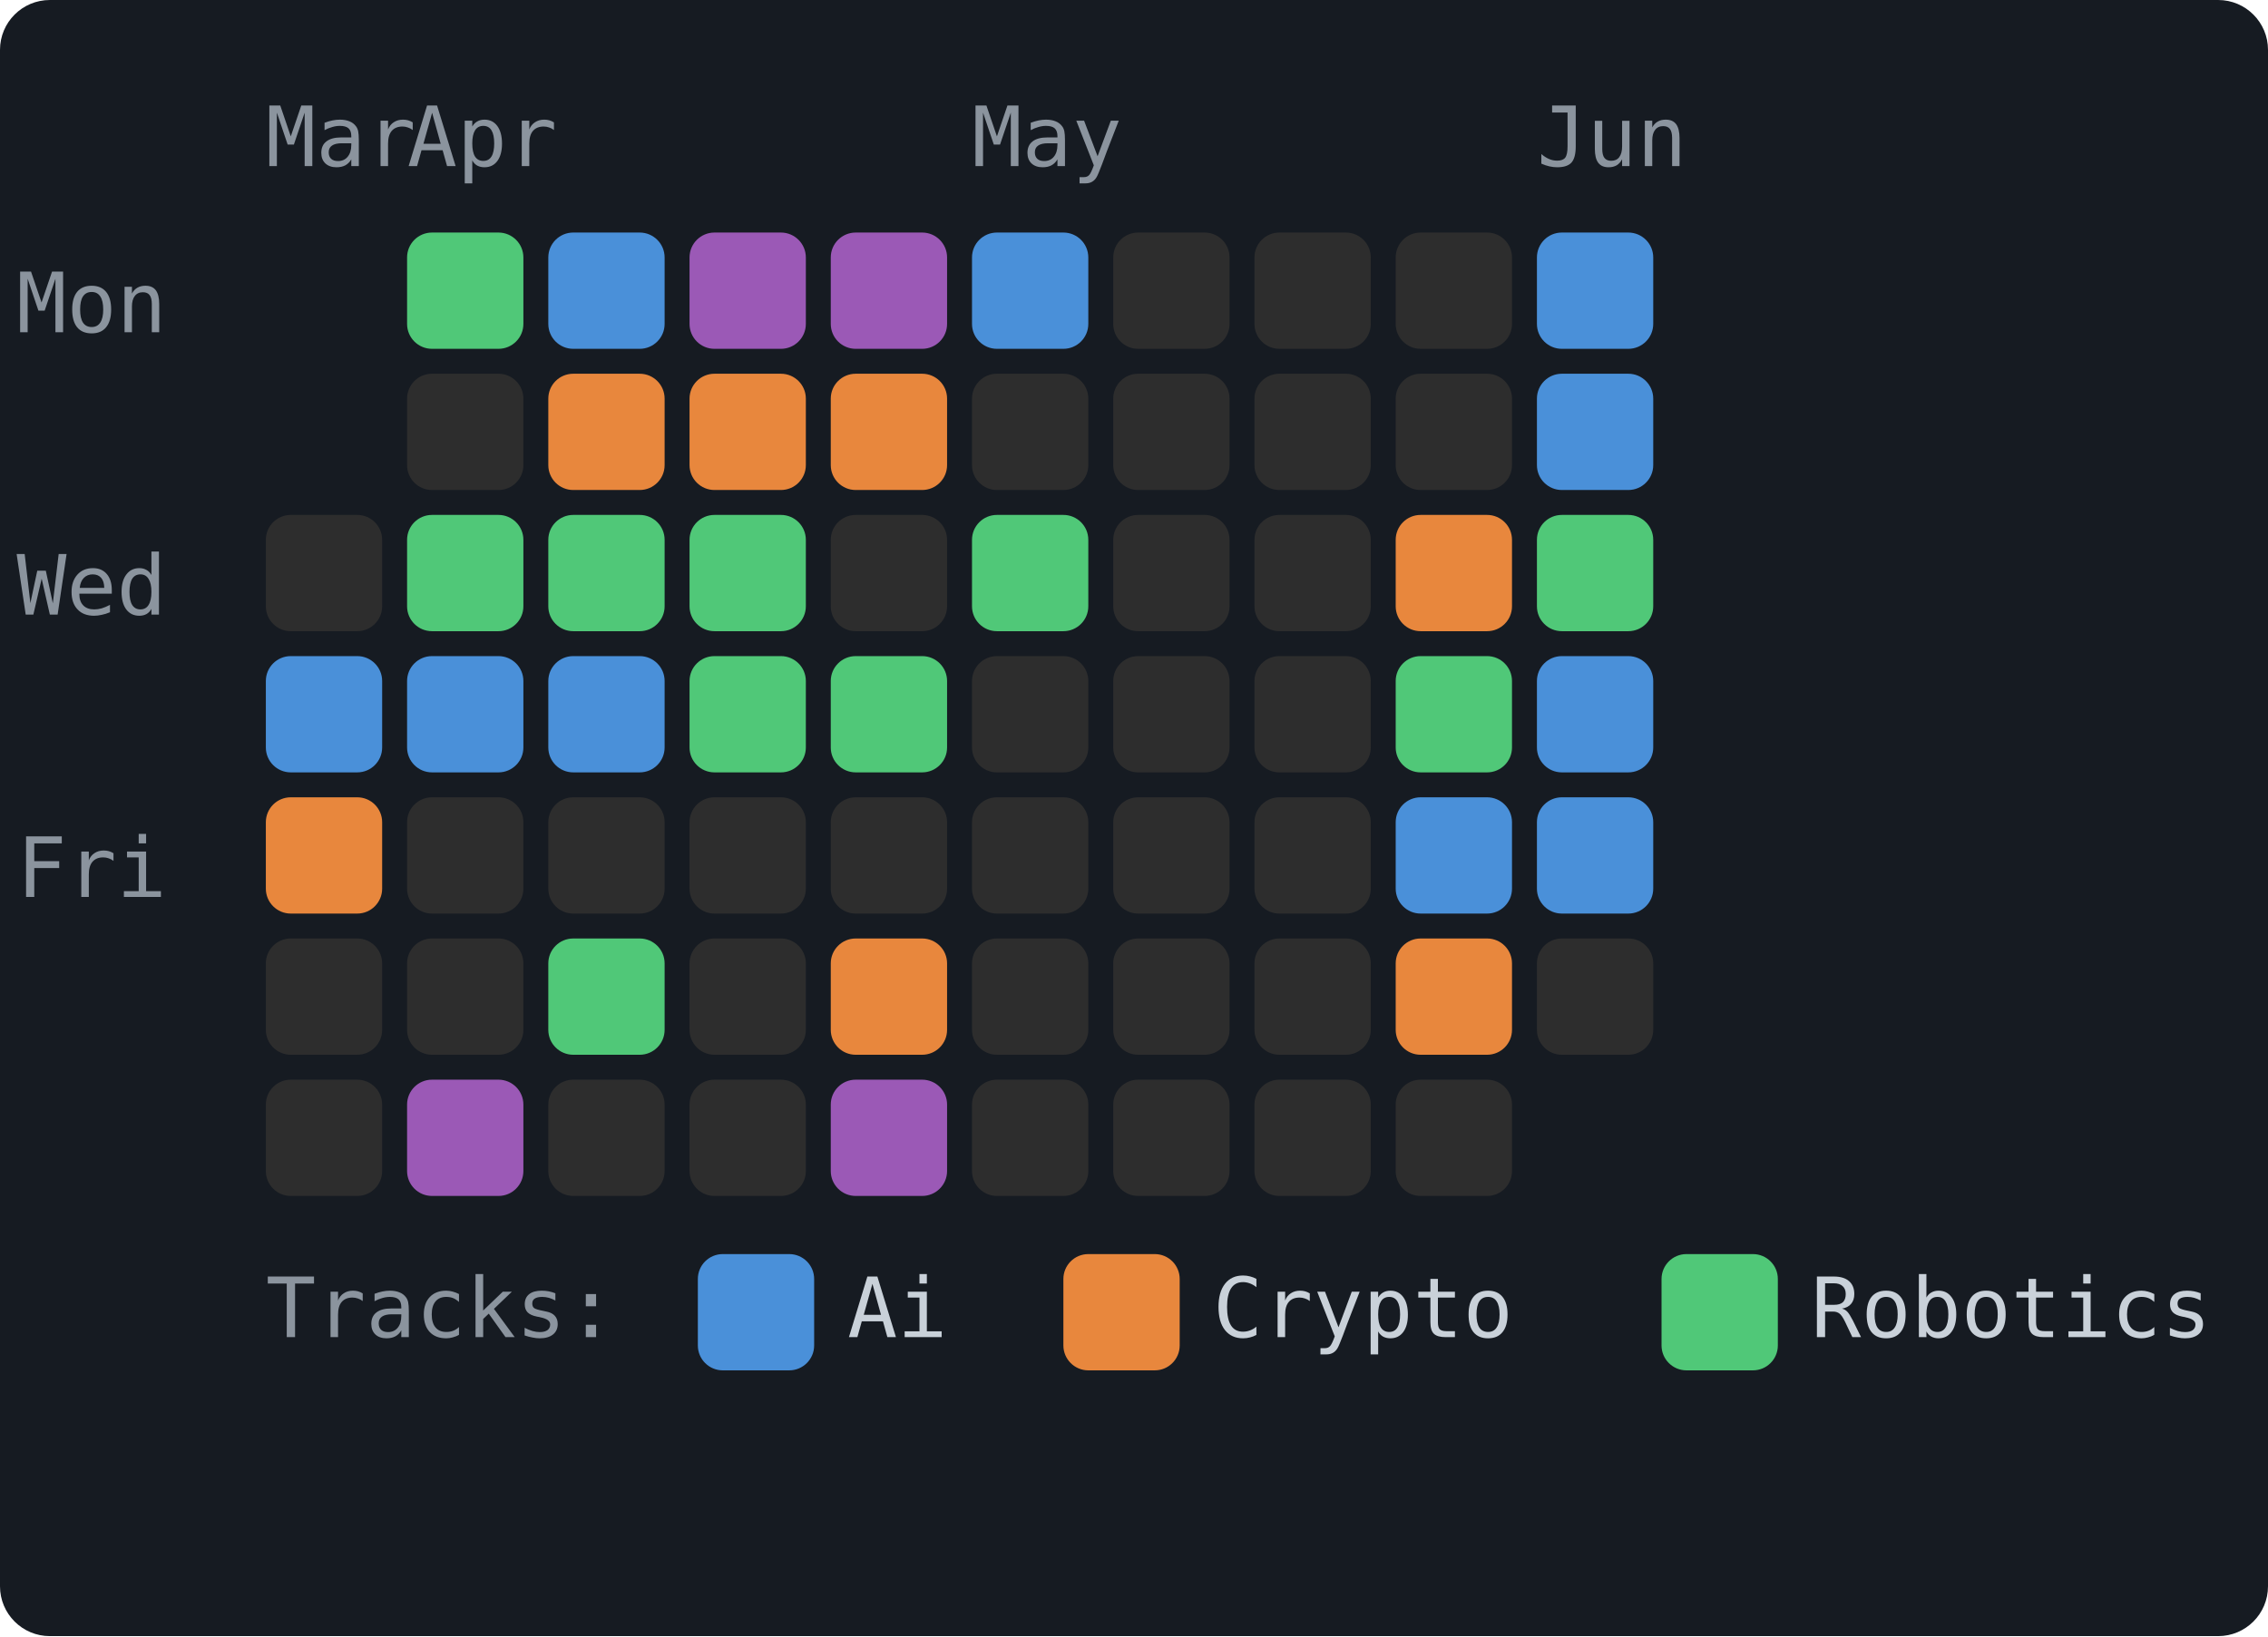
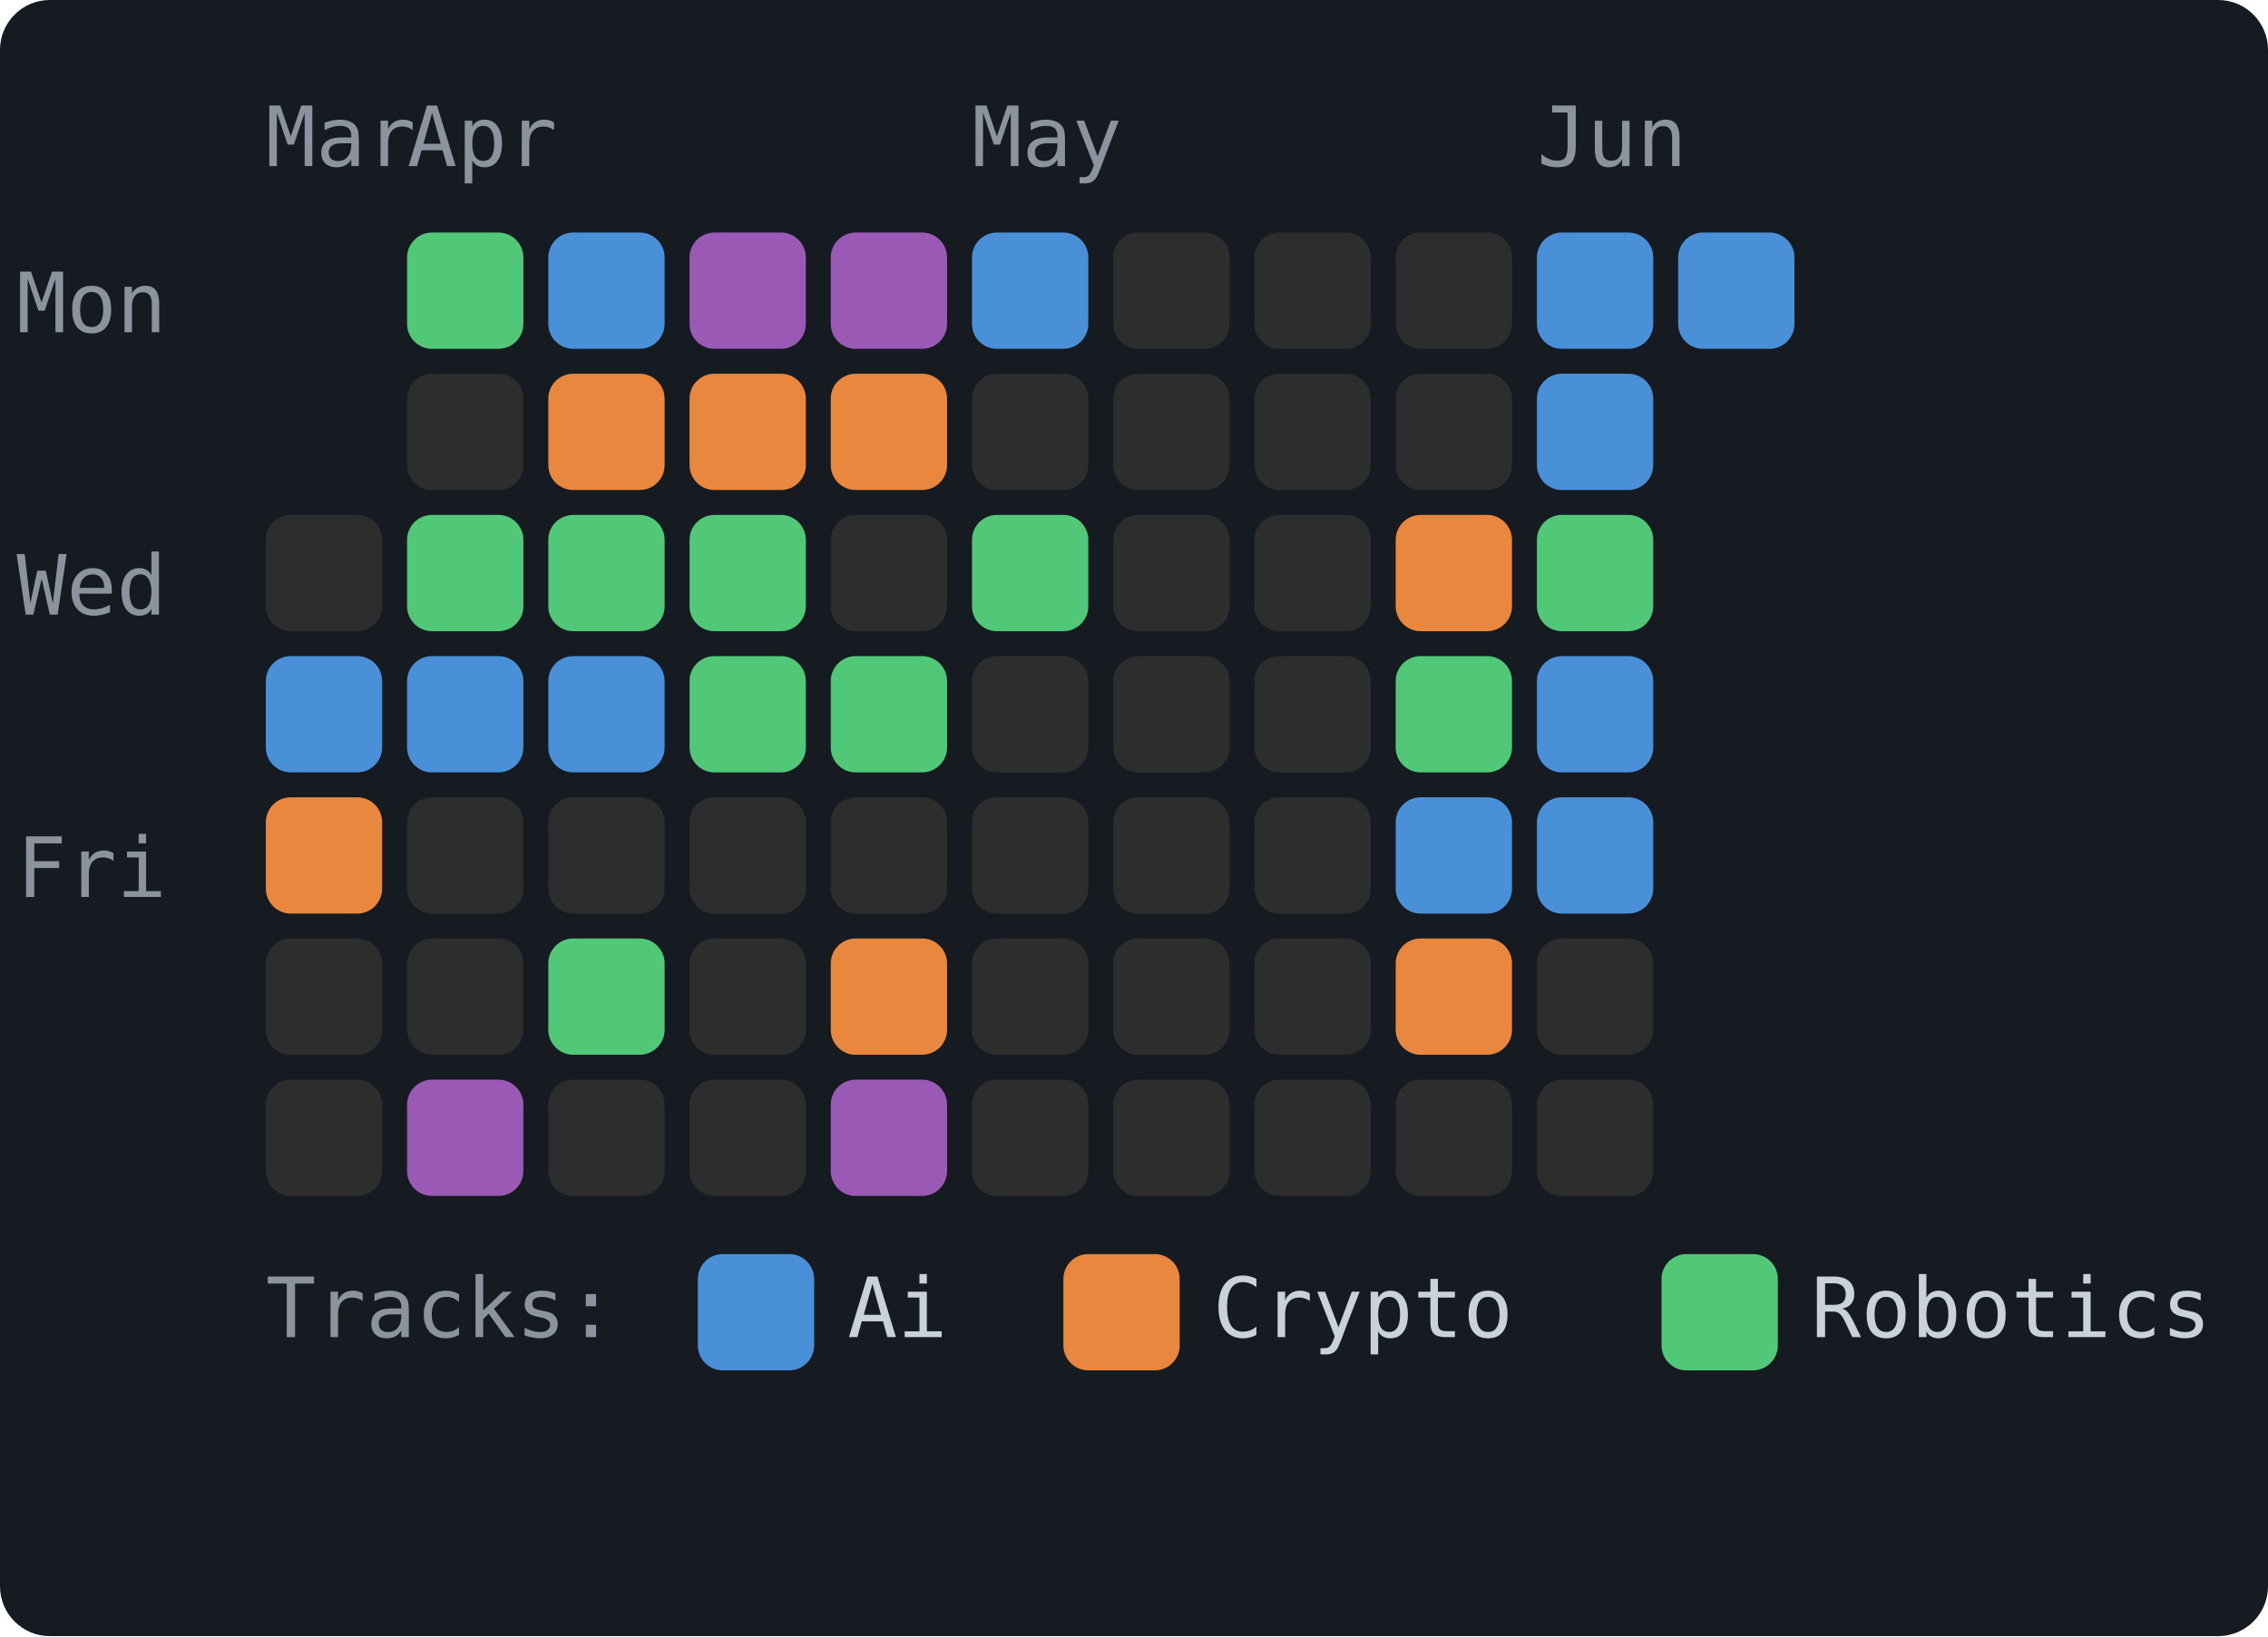
<svg xmlns="http://www.w3.org/2000/svg" width="273" height="197" viewBox="0 0 273 197">
  <rect width="273" height="197" fill="#161B22" rx="6" />
  <text x="2" y="40" fill="#8B949E" font-family="monospace" font-size="10">Mon</text>
  <text x="2" y="74" fill="#8B949E" font-family="monospace" font-size="10">Wed</text>
  <text x="2" y="108" fill="#8B949E" font-family="monospace" font-size="10">Fri</text>
  <text x="32" y="20" fill="#8B949E" font-family="monospace" font-size="10">Mar</text>
  <text x="49" y="20" fill="#8B949E" font-family="monospace" font-size="10">Apr</text>
  <text x="117" y="20" fill="#8B949E" font-family="monospace" font-size="10">May</text>
  <text x="185" y="20" fill="#8B949E" font-family="monospace" font-size="10">Jun</text>
  <rect x="32" y="62" width="14" height="14" rx="3" fill="#2D2D2D" />
  <rect x="32" y="79" width="14" height="14" rx="3" fill="#4A90D9" />
  <rect x="32" y="96" width="14" height="14" rx="3" fill="#E8873D" />
  <rect x="32" y="113" width="14" height="14" rx="3" fill="#2D2D2D" />
  <rect x="32" y="130" width="14" height="14" rx="3" fill="#2D2D2D" />
  <rect x="49" y="28" width="14" height="14" rx="3" fill="#50C878" />
  <rect x="49" y="45" width="14" height="14" rx="3" fill="#2D2D2D" />
  <rect x="49" y="62" width="14" height="14" rx="3" fill="#50C878" />
  <rect x="49" y="79" width="14" height="14" rx="3" fill="#4A90D9" />
  <rect x="49" y="96" width="14" height="14" rx="3" fill="#2D2D2D" />
  <rect x="49" y="113" width="14" height="14" rx="3" fill="#2D2D2D" />
  <rect x="49" y="130" width="14" height="14" rx="3" fill="#9B59B6" />
  <rect x="66" y="28" width="14" height="14" rx="3" fill="#4A90D9" />
  <rect x="66" y="45" width="14" height="14" rx="3" fill="#E8873D" />
  <rect x="66" y="62" width="14" height="14" rx="3" fill="#50C878" />
  <rect x="66" y="79" width="14" height="14" rx="3" fill="#4A90D9" />
  <rect x="66" y="96" width="14" height="14" rx="3" fill="#2D2D2D" />
  <rect x="66" y="113" width="14" height="14" rx="3" fill="#50C878" />
  <rect x="66" y="130" width="14" height="14" rx="3" fill="#2D2D2D" />
  <rect x="83" y="28" width="14" height="14" rx="3" fill="#9B59B6" />
  <rect x="83" y="45" width="14" height="14" rx="3" fill="#E8873D" />
  <rect x="83" y="62" width="14" height="14" rx="3" fill="#50C878" />
  <rect x="83" y="79" width="14" height="14" rx="3" fill="#50C878" />
  <rect x="83" y="96" width="14" height="14" rx="3" fill="#2D2D2D" />
  <rect x="83" y="113" width="14" height="14" rx="3" fill="#2D2D2D" />
  <rect x="83" y="130" width="14" height="14" rx="3" fill="#2D2D2D" />
  <rect x="100" y="28" width="14" height="14" rx="3" fill="#9B59B6" />
  <rect x="100" y="45" width="14" height="14" rx="3" fill="#E8873D" />
  <rect x="100" y="62" width="14" height="14" rx="3" fill="#2D2D2D" />
  <rect x="100" y="79" width="14" height="14" rx="3" fill="#50C878" />
  <rect x="100" y="96" width="14" height="14" rx="3" fill="#2D2D2D" />
  <rect x="100" y="113" width="14" height="14" rx="3" fill="#E8873D" />
  <rect x="100" y="130" width="14" height="14" rx="3" fill="#9B59B6" />
  <rect x="117" y="28" width="14" height="14" rx="3" fill="#4A90D9" />
  <rect x="117" y="45" width="14" height="14" rx="3" fill="#2D2D2D" />
  <rect x="117" y="62" width="14" height="14" rx="3" fill="#50C878" />
  <rect x="117" y="79" width="14" height="14" rx="3" fill="#2D2D2D" />
  <rect x="117" y="96" width="14" height="14" rx="3" fill="#2D2D2D" />
  <rect x="117" y="113" width="14" height="14" rx="3" fill="#2D2D2D" />
  <rect x="117" y="130" width="14" height="14" rx="3" fill="#2D2D2D" />
  <rect x="134" y="28" width="14" height="14" rx="3" fill="#2D2D2D" />
  <rect x="134" y="45" width="14" height="14" rx="3" fill="#2D2D2D" />
  <rect x="134" y="62" width="14" height="14" rx="3" fill="#2D2D2D" />
  <rect x="134" y="79" width="14" height="14" rx="3" fill="#2D2D2D" />
  <rect x="134" y="96" width="14" height="14" rx="3" fill="#2D2D2D" />
  <rect x="134" y="113" width="14" height="14" rx="3" fill="#2D2D2D" />
  <rect x="134" y="130" width="14" height="14" rx="3" fill="#2D2D2D" />
  <rect x="151" y="28" width="14" height="14" rx="3" fill="#2D2D2D" />
  <rect x="151" y="45" width="14" height="14" rx="3" fill="#2D2D2D" />
  <rect x="151" y="62" width="14" height="14" rx="3" fill="#2D2D2D" />
  <rect x="151" y="79" width="14" height="14" rx="3" fill="#2D2D2D" />
  <rect x="151" y="96" width="14" height="14" rx="3" fill="#2D2D2D" />
  <rect x="151" y="113" width="14" height="14" rx="3" fill="#2D2D2D" />
  <rect x="151" y="130" width="14" height="14" rx="3" fill="#2D2D2D" />
  <rect x="168" y="28" width="14" height="14" rx="3" fill="#2D2D2D" />
  <rect x="168" y="45" width="14" height="14" rx="3" fill="#2D2D2D" />
  <rect x="168" y="62" width="14" height="14" rx="3" fill="#E8873D" />
  <rect x="168" y="79" width="14" height="14" rx="3" fill="#50C878" />
  <rect x="168" y="96" width="14" height="14" rx="3" fill="#4A90D9" />
  <rect x="168" y="113" width="14" height="14" rx="3" fill="#E8873D" />
  <rect x="168" y="130" width="14" height="14" rx="3" fill="#2D2D2D" />
  <rect x="185" y="28" width="14" height="14" rx="3" fill="#4A90D9" />
  <rect x="185" y="45" width="14" height="14" rx="3" fill="#4A90D9" />
  <rect x="185" y="62" width="14" height="14" rx="3" fill="#50C878" />
  <rect x="185" y="79" width="14" height="14" rx="3" fill="#4A90D9" />
  <rect x="185" y="96" width="14" height="14" rx="3" fill="#4A90D9" />
  <rect x="185" y="113" width="14" height="14" rx="3" fill="#2D2D2D" />
+   <rect x="185" y="130" width="14" height="14" rx="3" fill="#2D2D2D" />
+   <rect x="202" y="28" width="14" height="14" rx="3" fill="#4A90D9" />
  <text x="32" y="161" fill="#8B949E" font-family="monospace" font-size="10">Tracks:</text>
  <rect x="84" y="151" width="14" height="14" rx="3" fill="#4A90D9" />
  <text x="102" y="161" fill="#C9D1D9" font-family="monospace" font-size="10">Ai</text>
  <rect x="128" y="151" width="14" height="14" rx="3" fill="#E8873D" />
  <text x="146" y="161" fill="#C9D1D9" font-family="monospace" font-size="10">Crypto</text>
  <rect x="200" y="151" width="14" height="14" rx="3" fill="#50C878" />
  <text x="218" y="161" fill="#C9D1D9" font-family="monospace" font-size="10">Robotics</text>
  <rect x="286" y="151" width="14" height="14" rx="3" fill="#9B59B6" />
  <text x="304" y="161" fill="#C9D1D9" font-family="monospace" font-size="10">Integration</text>
  <rect x="393" y="151" width="14" height="14" rx="3" fill="#2D2D2D" />
  <text x="411" y="161" fill="#C9D1D9" font-family="monospace" font-size="10">No activity</text>
</svg>
